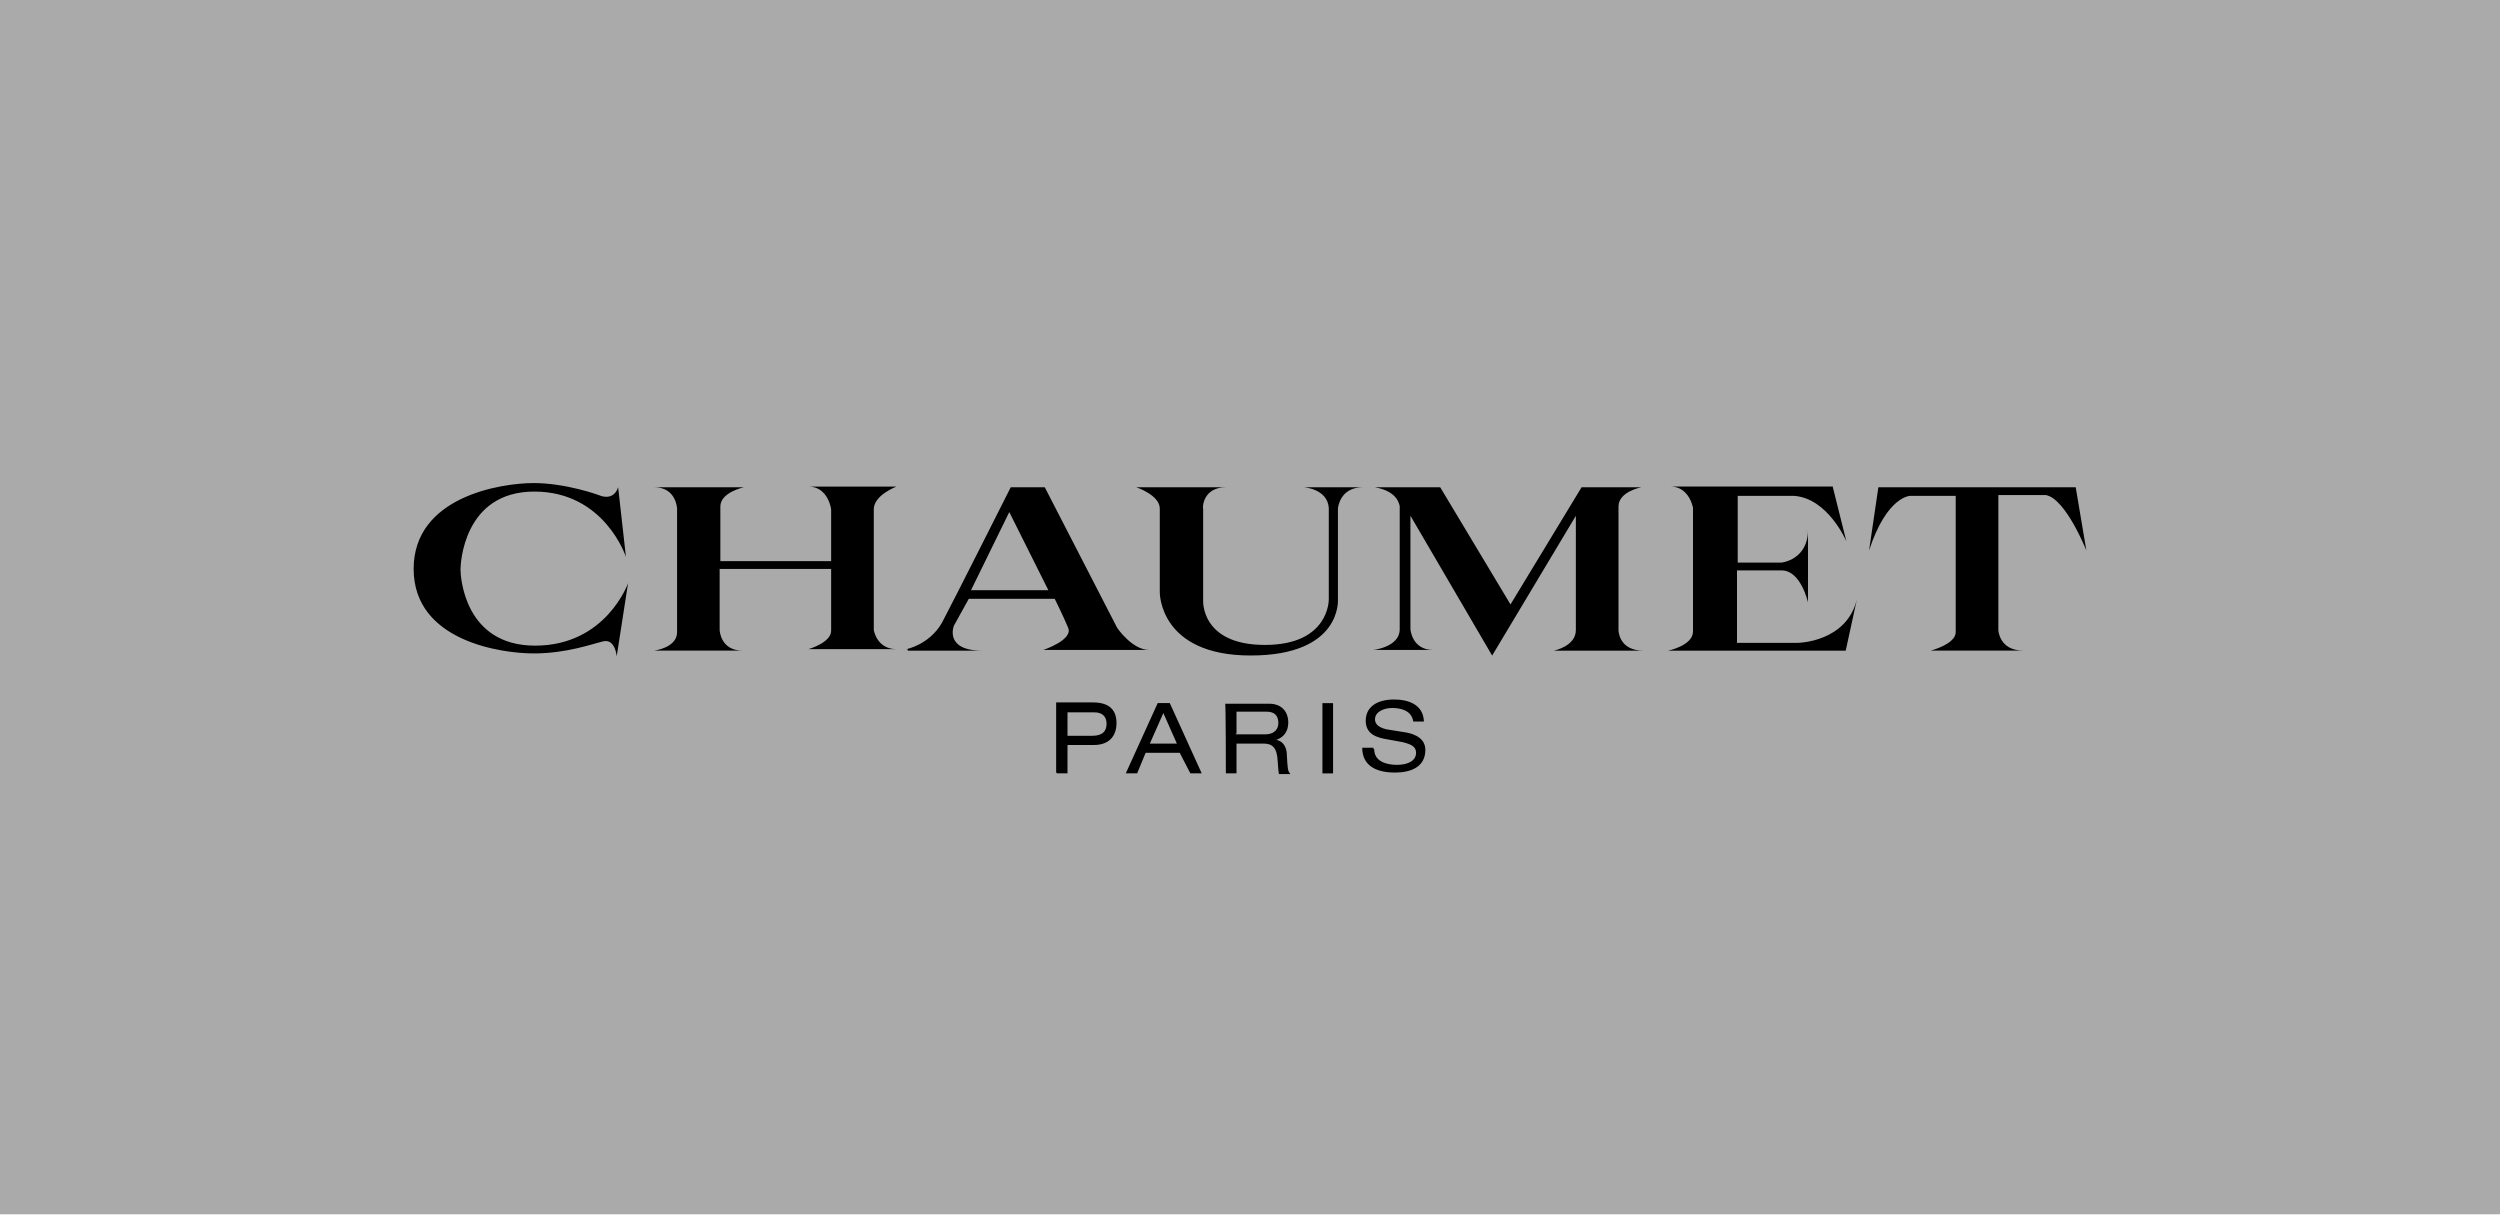
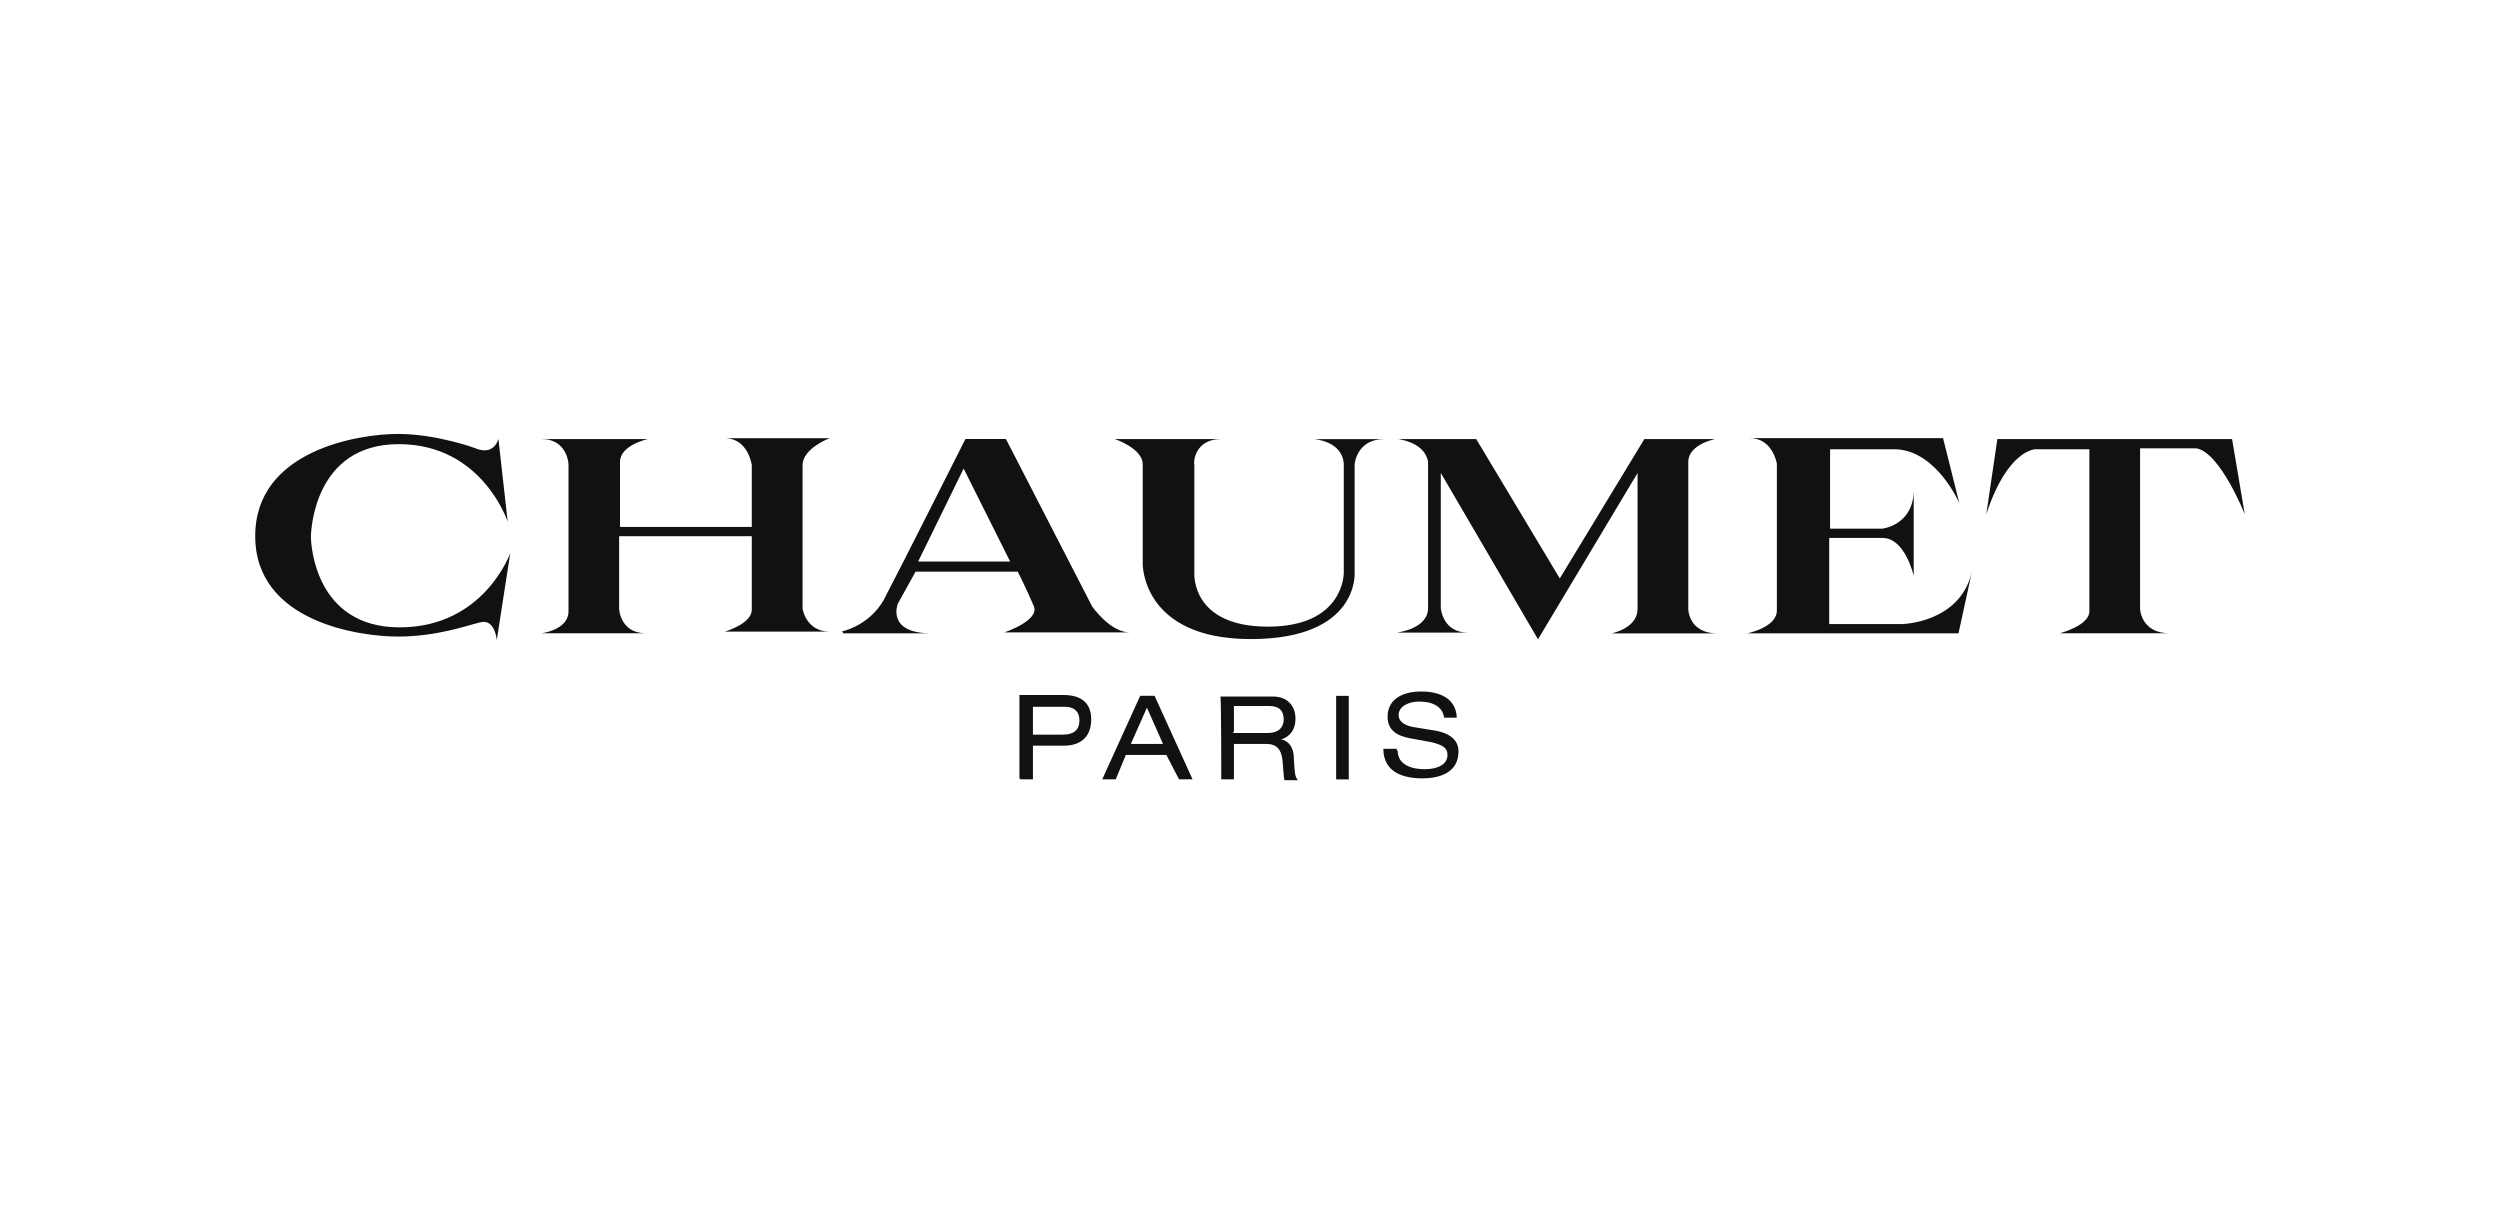
- <svg xmlns="http://www.w3.org/2000/svg" width="350" height="170" viewBox="-173.83 -44.5 350 170">
-   <path fill="#aaa" d="M-173.83-44.5h350v170h-350z" />
-   <path d="M-87.29 23.72l1.09 9.74s-2.98-9.14-12.82-9.14c-9.94 0-10.34 10.13-10.34 10.93 0 .9.5 10.64 10.44 10.64s13.02-8.75 13.02-8.75l-1.59 10.24s-.2-2.49-1.89-2.09c-1.69.4-5.17 1.69-9.74 1.69-4.47 0-16.8-1.69-16.8-11.83 0-10.13 12.23-12.02 16.8-12.02s9.14 1.69 9.14 1.69 1.99.98 2.69-1.1m5.07 0h12.52s-3.28.7-3.28 2.69v7.65h15.51V26.8s-.4-3.18-3.18-3.18h12.33s-3.18 1.19-3.18 3.18v16.9s.4 2.68 3.18 2.68h-12.33s3.18-.89 3.18-2.58v-8.65h-15.61v8.55s.1 2.88 3.18 2.88h-12.32s3.18-.39 3.18-2.58V26.7s-.11-2.98-3.18-2.98m35.28 22.66s3.18-.59 4.97-3.67c1.59-2.99 9.64-18.99 9.64-18.99h4.77l10.14 19.69s2.09 3.08 4.47 3.08h-14.81s4.17-1.39 3.48-3.08c-.7-1.69-1.89-4.08-1.89-4.08H-38.2l-2.09 3.78s-1.39 3.48 3.98 3.48h-10.44v-.2h-.19zm9.05-8.25h10.83l-5.47-10.94-5.36 10.94zm35.68-14.41h-12.53s3.28 1.09 3.28 2.98v11.73s-.1 8.84 12.72 8.84 12.22-7.85 12.22-7.85V26.7s.2-2.98 3.48-2.98H8.72s3.29.2 3.48 2.89v12.82s.1 6.36-8.94 6.36-8.65-6.26-8.65-6.26V26.7c-.1 0-.1-2.98 3.18-2.98m20.87 0h9.14l9.84 16.4 9.95-16.4h8.35s-3.18.6-3.18 2.69v17.3s0 2.88 3.48 2.88H43.71s3.08-.6 3.08-2.88v-16L35.07 47.28 23.63 27.7v15.9s.2 2.89 3.18 2.89h-8.36s3.68-.4 3.68-2.89V26.31c-.09 0-.09-1.99-3.47-2.59m64.11 0l1.89 7.56s-2.58-6.06-7.36-6.36h-7.85v9.34h6.16s3.68-.4 3.68-4.57v10.14s-.99-4.47-3.68-4.47h-6.26V45.5h8.55s6.85-.1 8.25-6.17l-1.58 7.26H59.71s3.48-.7 3.48-2.69V26.6s-.5-2.99-3.18-2.99h22.76v.11zm6.37 0h27.63l1.49 8.85s-2.88-7.26-5.67-7.76h-6.65V43.7s.1 2.88 3.48 2.88H96.49s3.48-.9 3.48-2.58V24.92h-6.36s-3.28 0-5.77 7.65l1.3-8.85zM-24.38 58.5v-3.27h3.78c1.09 0 1.69.59 1.69 1.59 0 .99-.5 1.69-1.99 1.69h-3.48zm-1.49 5.27h1.49V59.8h3.68c2.09 0 3.18-1.19 3.18-3.08 0-1.89-1.09-2.88-3.28-2.88h-5.17v9.84h.1v.09zm16.8-4.17h-3.78l1.89-4.27 1.89 4.27zm1.89 4.17h1.59l-4.47-9.84h-1.69l-4.47 9.84h1.59l1.19-2.88h4.77l1.49 2.88zm6.46-5.56v-3.08h4.17c1.19 0 1.69.59 1.69 1.59 0 .7-.39 1.59-1.89 1.59H-.82v-.1h.1zm-1.49 5.56h1.49V59.6h3.77c1.19 0 1.89.5 1.99 2.38.1 1.2.1 1.6.19 1.89h1.6c-.4-.4-.4-.89-.5-2.69 0-1.09-.59-1.99-1.49-2.09 1.09-.39 1.69-1.19 1.69-2.48 0-1.2-.7-2.59-2.68-2.59h-6.16c.1-.08.1 9.75.1 9.75zm13.52-9.83h1.49v9.84h-1.49v-9.84zm7.25 6.46c0 1.69 1.69 2.18 3.18 2.18 1.59 0 2.68-.6 2.68-1.69 0-.89-.7-1.19-1.88-1.49l-2.19-.4c-1.2-.2-2.98-.6-2.98-2.59 0-1.88 1.49-2.98 3.98-2.98 1.99 0 4.08.7 4.17 3.08h-1.49c-.1-.7-.6-1.89-2.98-1.89-1.09 0-2.38.5-2.38 1.59 0 .59.4 1.1 1.58 1.39l2.49.4c.7.1 2.98.49 2.98 2.48 0 2.49-2.18 3.18-4.27 3.18-2.19 0-4.57-.7-4.57-3.48h1.58v.2h.1z" />
+ <svg xmlns="http://www.w3.org/2000/svg" width="350" height="170" viewBox="0 0 350 170">
+   <path fill="none" d="M0 0h350v170H0z" />
+   <path fill="#111" d="M69.78 61.47l1.3 11.58s-3.54-10.87-15.25-10.87c-11.82 0-12.3 12.05-12.3 13 0 1.07.59 12.65 12.42 12.65s15.49-10.41 15.49-10.41L69.55 89.6s-.24-2.96-2.25-2.49c-2.01.48-6.15 2.01-11.59 2.01-5.32 0-19.98-2.01-19.98-14.07 0-12.05 14.55-14.3 19.98-14.3 5.44 0 10.87 2.01 10.87 2.01s2.37 1.19 3.2-1.29m6.03 0H90.7s-3.9.83-3.9 3.2v9.1h18.45v-8.64s-.48-3.78-3.78-3.78h14.67s-3.78 1.42-3.78 3.78v20.1s.48 3.19 3.78 3.19h-14.67s3.78-1.06 3.78-3.07V75.07H86.68v10.17s.12 3.42 3.78 3.42H75.81s3.78-.46 3.78-3.07V65.02c.01 0-.12-3.55-3.78-3.55m41.97 26.95s3.78-.7 5.91-4.37c1.89-3.56 11.47-22.59 11.47-22.59h5.67l12.06 23.42s2.49 3.66 5.32 3.66H140.6s4.96-1.65 4.14-3.66c-.83-2.01-2.25-4.85-2.25-4.85h-14.31l-2.49 4.5s-1.65 4.14 4.73 4.14H118v-.24h-.23v-.01zm10.76-9.81h12.88l-6.51-13.01-6.37 13.01zm42.44-17.14h-14.9s3.9 1.3 3.9 3.54v13.95s-.12 10.51 15.13 10.51 14.54-9.34 14.54-9.34V65.02s.24-3.54 4.14-3.54h-9.8s3.91.24 4.14 3.44v15.25s.12 7.56-10.63 7.56-10.29-7.44-10.29-7.44V65.02c-.13 0-.13-3.55 3.77-3.55m24.82 0h10.87l11.7 19.51 11.84-19.51h9.93s-3.78.71-3.78 3.2v20.58s0 3.43 4.14 3.43h-14.9s3.66-.71 3.66-3.43V66.22L215.32 89.5l-13.61-23.29v18.91s.24 3.44 3.78 3.44h-9.94s4.38-.48 4.38-3.44V64.55c-.11 0-.11-2.36-4.13-3.08m76.26 0l2.25 8.99s-3.07-7.21-8.76-7.56h-9.34v11.11h7.33s4.38-.48 4.38-5.44v12.06s-1.18-5.32-4.38-5.32h-7.45v12.06h10.17s8.15-.12 9.81-7.34l-1.88 8.64h-29.57s4.14-.83 4.14-3.2V64.9s-.59-3.56-3.78-3.56h27.07v.13zm7.57 0h32.86L314.27 72s-3.43-8.63-6.75-9.23h-7.91v22.47s.12 3.42 4.14 3.42h-15.38s4.14-1.07 4.14-3.07V62.9h-7.56s-3.9 0-6.87 9.1l1.55-10.53zm-135.02 41.37v-3.89h4.5c1.3 0 2.01.7 2.01 1.89 0 1.18-.59 2.01-2.37 2.01h-4.14v-.01zm-1.77 6.27h1.77v-4.72h4.38c2.49 0 3.78-1.42 3.78-3.66 0-2.25-1.3-3.43-3.9-3.43h-6.15V109h.12v.11zm19.98-4.96h-4.5l2.25-5.08 2.25 5.08zm2.25 4.96h1.89l-5.32-11.7h-2.01l-5.32 11.7h1.89l1.42-3.42h5.67l1.78 3.42zm7.68-6.61v-3.66h4.96c1.42 0 2.01.7 2.01 1.89 0 .83-.46 1.89-2.25 1.89h-4.84v-.12h.12zm-1.77 6.61h1.77v-4.96h4.48c1.42 0 2.25.59 2.37 2.83.12 1.43.12 1.9.23 2.25h1.9c-.47-.48-.47-1.06-.6-3.2 0-1.29-.7-2.37-1.77-2.49 1.3-.46 2.01-1.42 2.01-2.95 0-1.43-.83-3.08-3.19-3.08h-7.33c.13-.09.13 11.6.13 11.6zm16.08-11.69h1.77v11.7h-1.77v-11.7zm8.62 7.68c0 2.01 2.01 2.59 3.78 2.59 1.89 0 3.19-.71 3.19-2.01 0-1.06-.83-1.42-2.24-1.77l-2.6-.48c-1.43-.24-3.55-.71-3.55-3.08 0-2.24 1.77-3.54 4.73-3.54 2.37 0 4.85.83 4.96 3.66h-1.77c-.12-.83-.71-2.25-3.54-2.25-1.29 0-2.83.59-2.83 1.89 0 .7.48 1.31 1.88 1.65l2.96.48c.83.12 3.54.58 3.54 2.95 0 2.96-2.59 3.78-5.08 3.78-2.61 0-5.44-.83-5.44-4.14h1.88v.24h.12v.03z" />
</svg>
